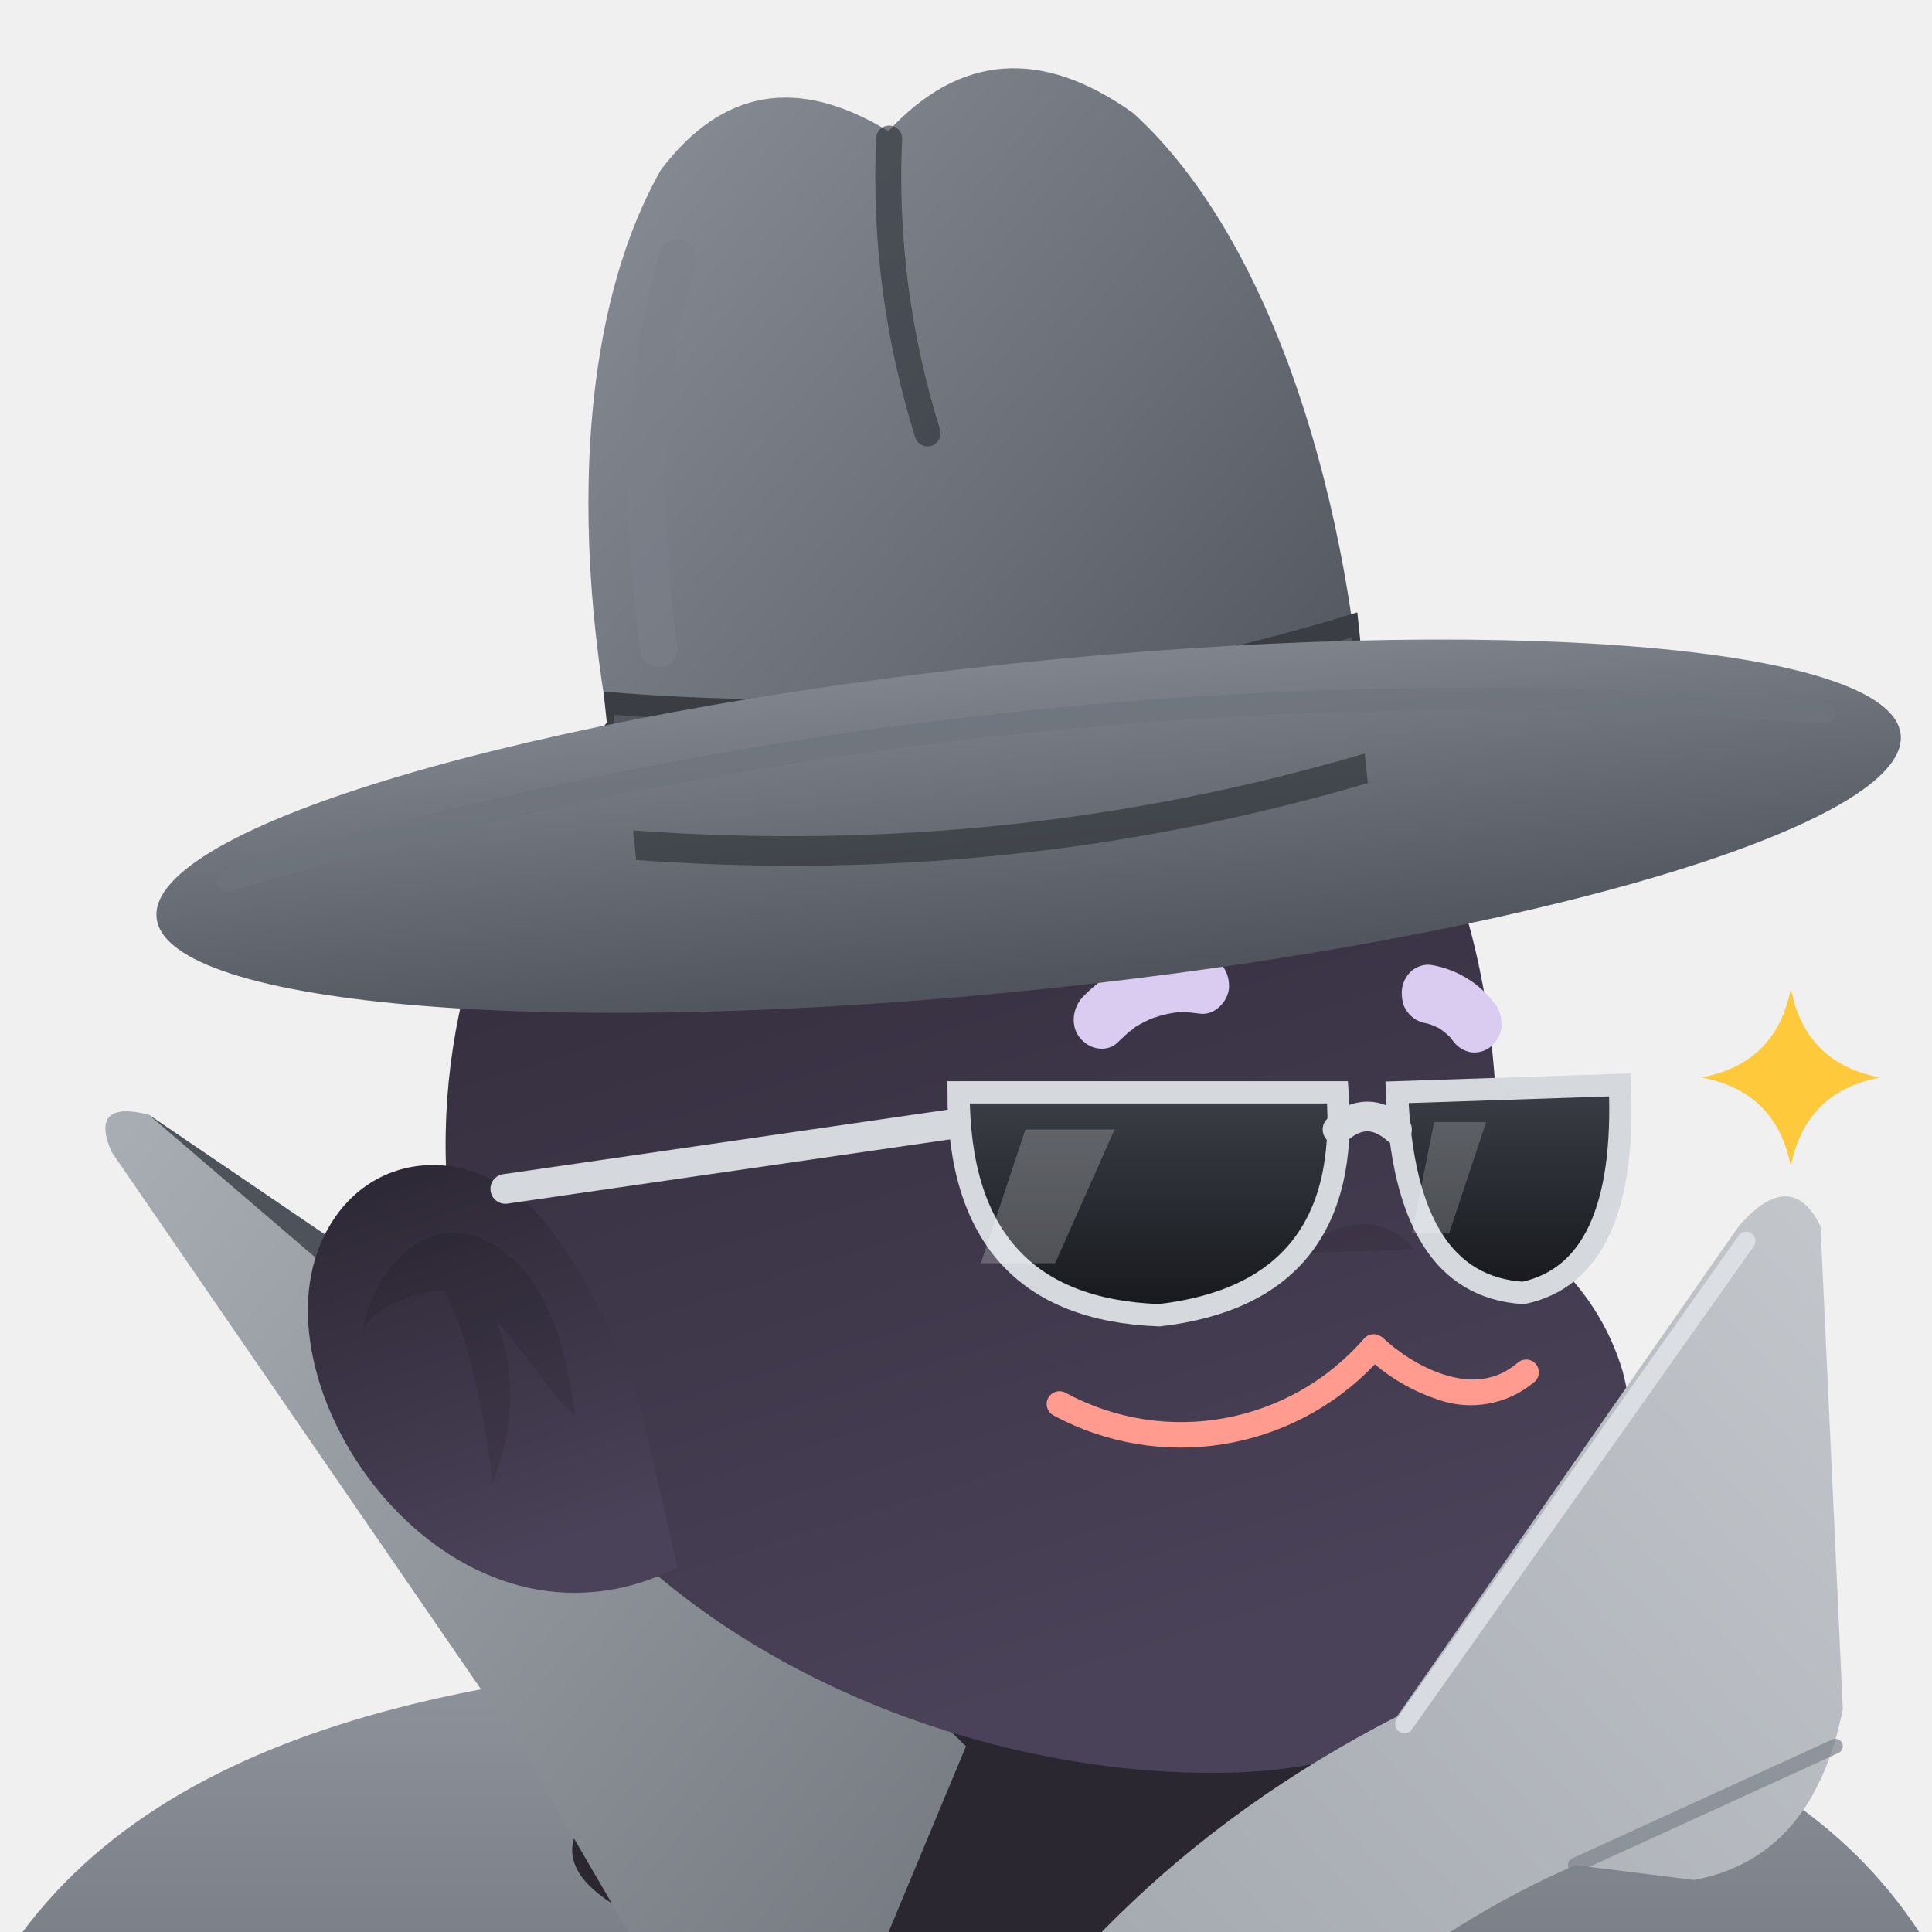
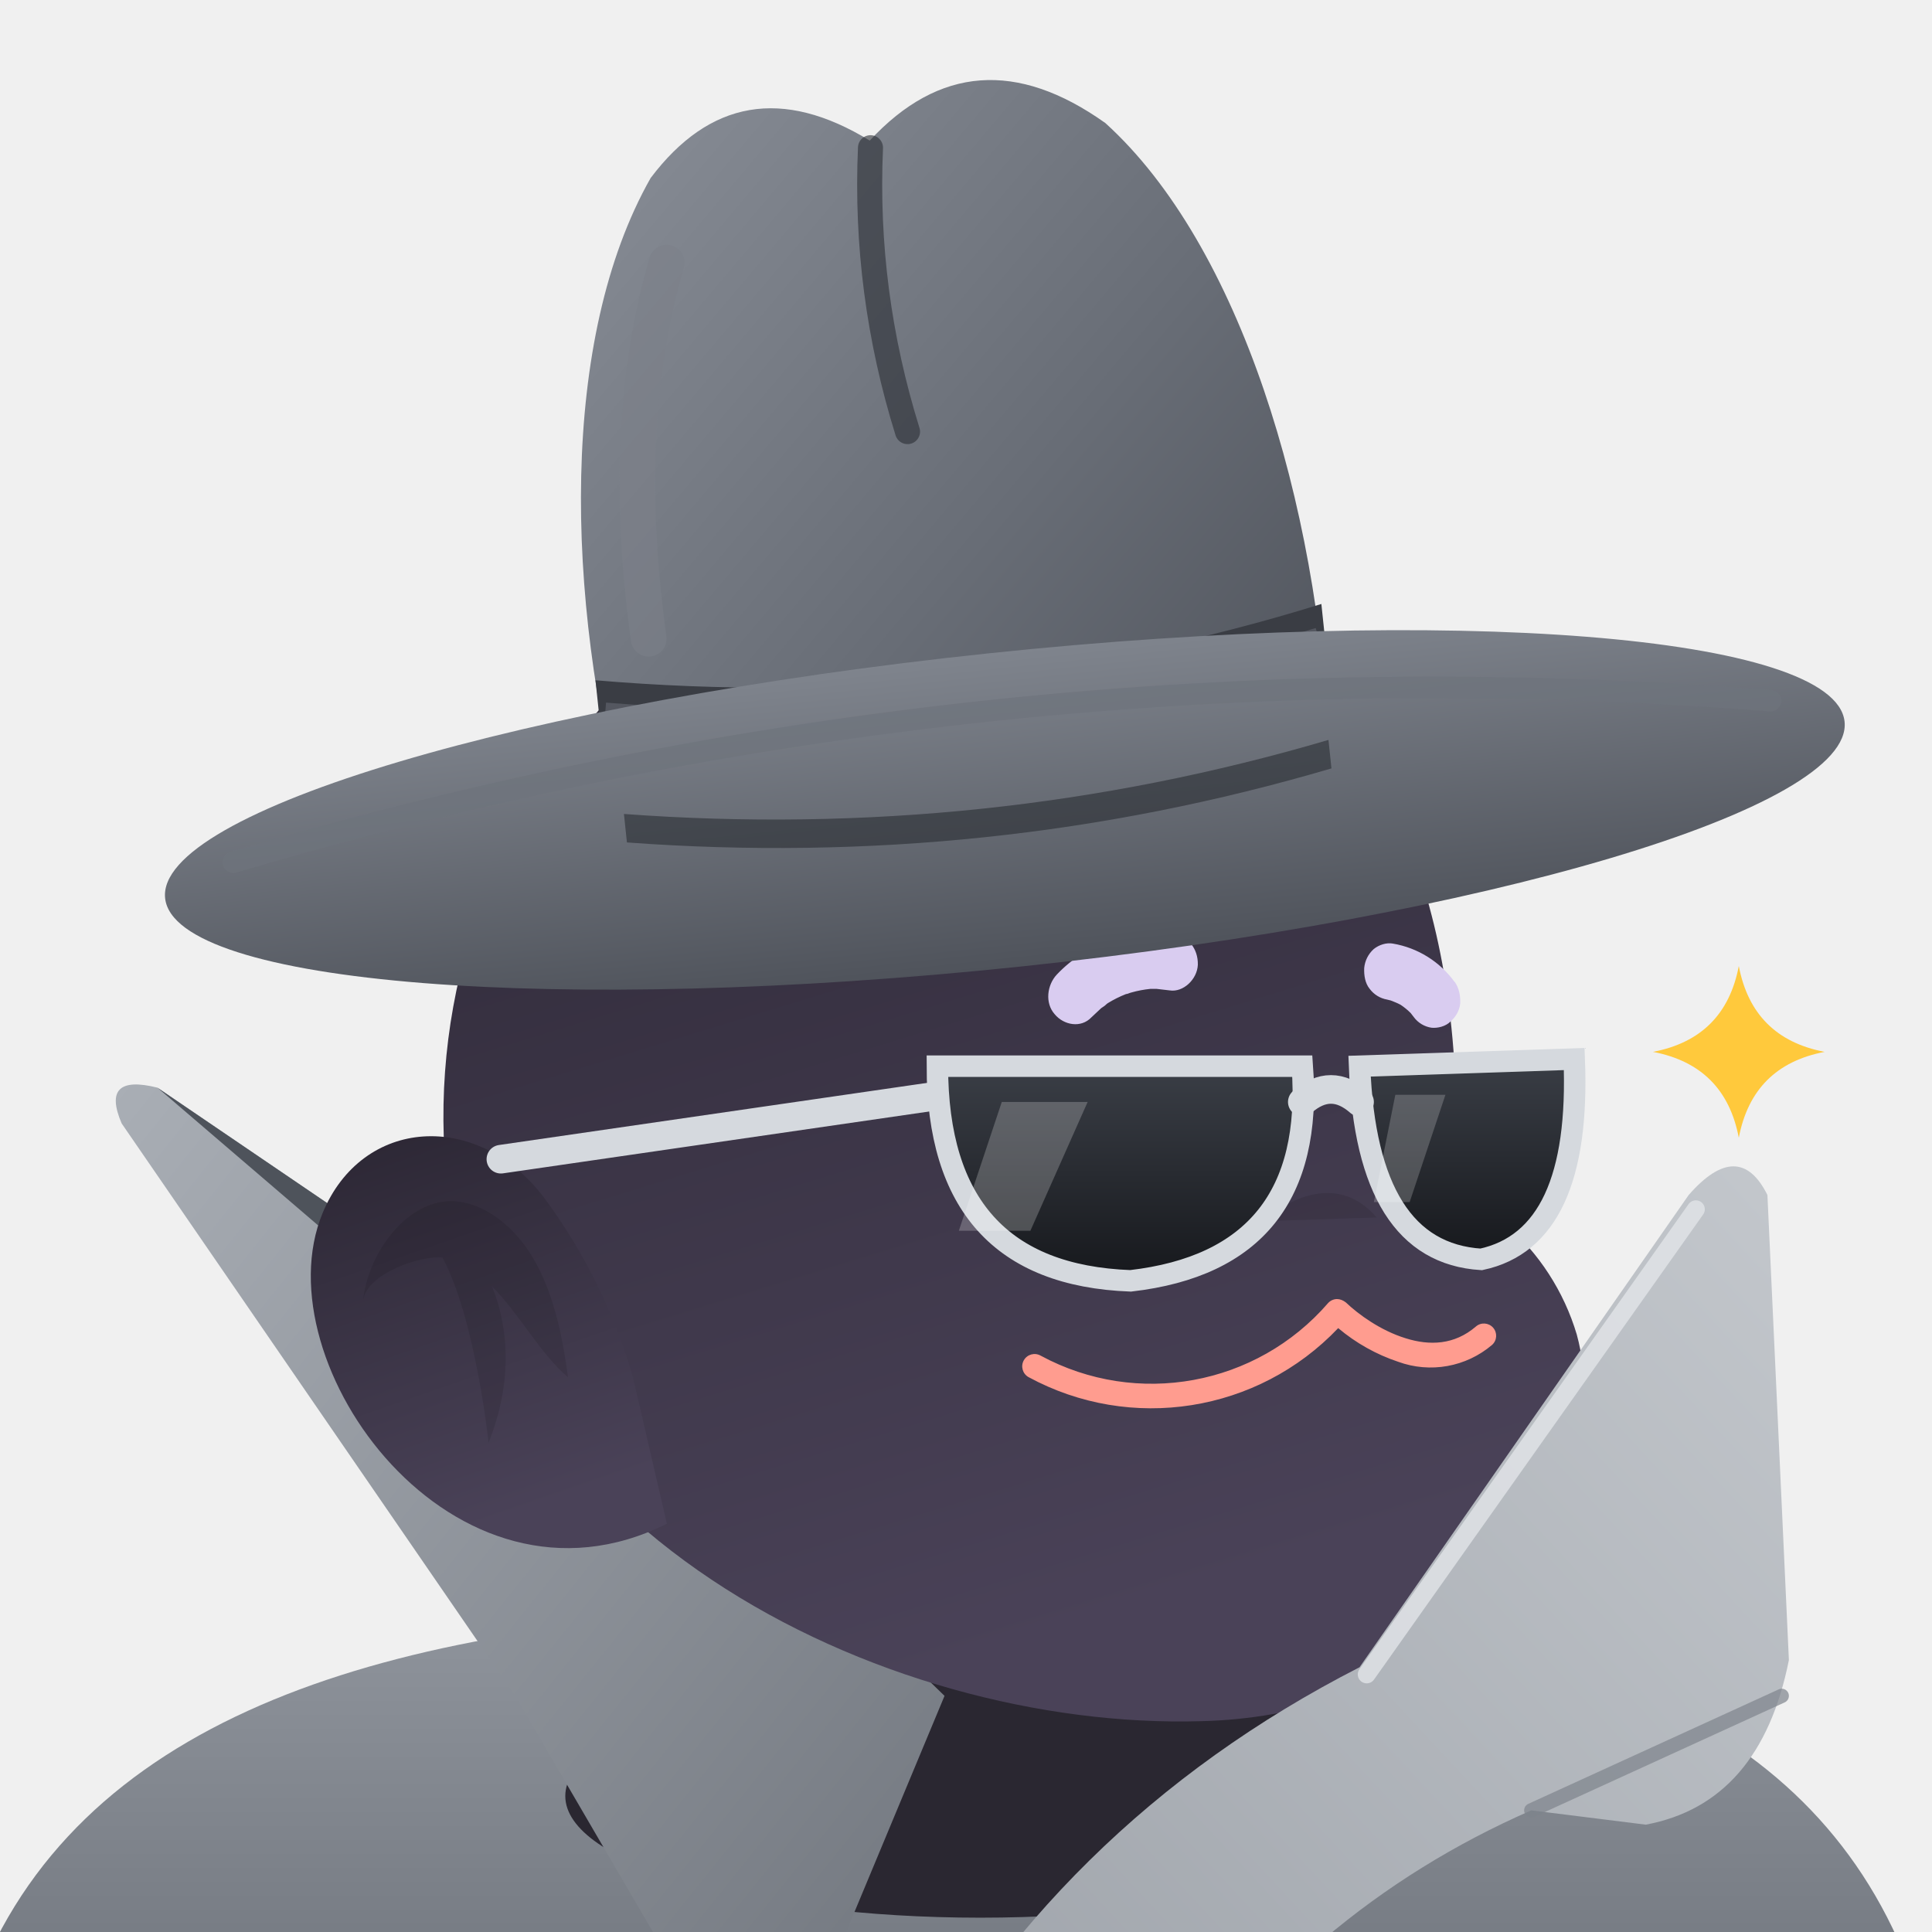
- <svg xmlns="http://www.w3.org/2000/svg" viewBox="-20 -30 520 520">
+ <svg xmlns="http://www.w3.org/2000/svg" viewBox="-24 -34 540 540">
  <defs>
    <linearGradient id="skin" x1="0" y1="0" x2=".3" y2="1">
      <stop offset="0" stop-color="#2B2633" />
      <stop offset="1" stop-color="#4A4258" />
    </linearGradient>
    <linearGradient id="felt" x1="0" y1="0" x2="1" y2="1">
      <stop offset="0" stop-color="#8A8F98" />
      <stop offset=".6" stop-color="#686D76" />
      <stop offset="1" stop-color="#50545C" />
    </linearGradient>
    <linearGradient id="brim" x1="0" y1="0" x2="0" y2="1">
      <stop offset="0" stop-color="#7F848D" />
      <stop offset="1" stop-color="#4F535B" />
    </linearGradient>
    <linearGradient id="coat" x1="0" y1="0" x2="0" y2="1">
      <stop offset="0" stop-color="#8E939B" />
      <stop offset="1" stop-color="#6A6F77" />
    </linearGradient>
    <linearGradient id="lapelL" x1="1" y1="1" x2="0" y2="0">
      <stop offset="0" stop-color="#6E737B" />
      <stop offset="1" stop-color="#A9AEB5" />
    </linearGradient>
    <linearGradient id="lapelR" x1="0" y1="1" x2="1" y2="0">
      <stop offset="0" stop-color="#9DA2A9" />
      <stop offset="1" stop-color="#C3C7CC" />
    </linearGradient>
    <linearGradient id="lens" x1="0" y1="0" x2="0" y2="1">
      <stop offset="0" stop-color="#3A3E46" />
      <stop offset="1" stop-color="#16181C" />
    </linearGradient>
  </defs>
  <g transform="translate(240 560)">
    <g>
      <g transform="translate(-240 -560)">
        <path d="M-40 560 C-30 470 40 432 140 420 L360 420 C450 432 510 470 520 560Z" fill="url(#coat)" />
        <ellipse cx="250" cy="468" rx="116" ry="34" fill="#2A2731" />
        <path d="M190 560 L120 440 L10 280 Q4 266 20 270 L170 372 L240 440Z" fill="url(#lapelL)" />
        <path d="M20 270 L170 372 L160 390Z" fill="#4E535B" />
        <g transform="translate(0 40)">
          <g>
            <animateTransform attributeName="transform" type="rotate" values="0 250 420;5 250 420;5 250 420;0 250 420" dur="2.4s" repeatCount="indefinite" additive="sum" keyTimes="0;.2;.75;1" />
            <svg x="0" y="0" width="480" height="480" viewBox="0 0 480 480" overflow="visible">
              <mask id="face-wink-viewboxMask">
                <rect width="480" height="480" rx="0" ry="0" x="0" y="0" fill="#fff" />
              </mask>
              <g mask="url(#face-wink-viewboxMask)">
                <g transform="matrix(.85775 0 0 .85427 52 47)">
                  <path d="M264 38.6s131.4 20.6 121.4 208.1c0 .7 15.2 10.9 16.4 12a77.1 77.1 0 0 1 23.4 36.3c13.9 51.3-35.7 104.2-75.8 118.2a155 155 0 0 1-46.7 8.3c-103.1 3-239.7-62.7-246.7-191a202.7 202.7 0 0 1 15.1-83.9c0 .1 57.4-142.5 192.9-108Z" fill="url(#skin)" />
                  <path opacity=".1" d="M323 257.9s20.9-19.9 37-1.2Z" fill="#000" />
                  <path d="M128.7 356.9C59.3 391.7-3.7 304.4 16.5 255.3c12.9-31.4 50.4-33.8 72.1-5.2a185 185 0 0 1 29.1 59.1" fill="url(#skin)" />
                  <path opacity=".1" d="M71.5 279c9 9 16.1 22.5 25 30-1.7-12.5-4.3-26-10.4-37.3-6.2-11.6-17.5-21-29-20.3-14.2 1-25.9 17.6-27.4 32.6 1-9 19-15 25.9-14.2 10.8 20.4 15 60.6 15 60.6 9-22.7 5.4-40.7 1-51.5Z" fill="#000" />
                </g>
                <g transform="matrix(.85472 0 0 .855 19 -17)">
                  <path fill-rule="evenodd" clip-rule="evenodd" d="M386.9 358c1 0 2 .4 2.9 1.1 4.2 4 11.4 9.2 19.5 11.7 7.9 2.5 16 2.2 23-3.8a4 4 0 1 1 5.3 6 31 31 0 0 1-30.7 5.5 59.7 59.7 0 0 1-19.6-11 84.3 84.3 0 0 1-101.3 16 4 4 0 0 1 4-7 76.3 76.3 0 0 0 94-17.2 4 4 0 0 1 2.9-1.3Z" fill="#FF9C8F" />
                </g>
                <g transform="matrix(.85472 0 0 .855 19 -17)">
                  <path d="M340.9 308.9a48 48 0 0 0-43.1-6.7c-.2 0-.4-.2-.2-.4 21.5-24.5 37.8-6.1 43.6 6.8 0 .2-.2.4-.3.3ZM419 300.3c0 8-3.6 16.5-12.8 15.5-7.8-.8-9.7-11-9.7-16 0-8.7 4.4-17 10.8-17 6.8 0 11.7 9.5 11.7 17.5Z" fill="#FFF1C9" />
                  <path d="M333.5 238.7a43.9 43.9 0 0 0-38.2 13.2c-3.2 3.4-4 9.3-.7 13 3 3.6 8.6 4.6 12 1l3.2-3c.4-.3 1.3-.8 1.6-1.2l.5-.4a37.7 37.7 0 0 1 6-3c.5 0 1.2-.4 1.7-.5a35.6 35.6 0 0 1 6.3-1.2h2l4.3.5c4.4.7 9-3.6 9.2-8.4.1-5.3-3.2-9.3-8-10ZM425.4 254.4a31.4 31.4 0 0 0-20.2-12.6c-2.1-.4-4.6.4-6.3 1.8a9.5 9.5 0 0 0-3.1 6.2c-.1 2.4.3 5 1.8 6.8a9 9 0 0 0 5.7 3.5l1.2.3c1 .4 2.1.8 3.2 1.4 1.2.8 2.3 1.7 3.3 2.7l1 1.3a8.8 8.8 0 0 0 5.8 3.5c2 .2 4.6-.4 6.2-2 1.7-1.5 3-3.6 3.2-6 .1-2.5-.4-5-1.8-7Z" fill="#D9CCF0" />
                </g>
                <g transform="matrix(.85472 0 0 .85667 14 -12)" />
              </g>
            </svg>
            <g>
              <g>
                <animateTransform attributeName="transform" type="translate" values="0 0;0 0;0 26;0 26;0 0" dur="2.4s" repeatCount="indefinite" additive="sum" keyTimes="0;.15;.3;.75;1" />
                <animateTransform attributeName="transform" type="rotate" values="0 330 240;0 330 240;-6 330 240;-6 330 240;0 330 240" dur="2.4s" repeatCount="indefinite" additive="sum" keyTimes="0;.15;.3;.75;1" />
                <path d="M240 232 L116 250" stroke="#D5D9DE" stroke-width="8" stroke-linecap="round" />
                <path d="M238 224 L340 224 Q344 278 292 284 Q238 282 238 224Z" fill="url(#lens)" stroke="#D5D9DE" stroke-width="6" />
                <path d="M356 224 L416 222 Q418 272 390 278 Q358 276 356 224Z" fill="url(#lens)" stroke="#D5D9DE" stroke-width="6" />
                <path d="M340 234 Q348 227 356 234" fill="none" stroke="#D5D9DE" stroke-width="8" stroke-linecap="round" />
                <path d="M256 234 L280 234 L264 270 L244 270Z" fill="#fff" opacity=".22" />
                <path d="M366 232 L380 232 L370 262 L360 262Z" fill="#fff" opacity=".2" />
              </g>
            </g>
            <g transform="translate(0 -16) rotate(-6 260 160)">
              <g>
                <path d="M150 160 C140 96 146 24 176 -18 Q204 -48 238 -22 Q270 -50 304 -20 C338 18 352 92 348 160Z" fill="url(#felt)" />
                <path d="M238 -20 Q232 20 240 60" fill="none" stroke="#2A2D33" stroke-width="7" stroke-linecap="round" opacity=".6" />
                <path d="M178 6 Q160 50 162 110" fill="none" stroke="#7B8089" stroke-width="10" stroke-linecap="round" opacity=".55" />
                <path d="M146 120 Q250 140 350 120 L350 156 Q250 176 146 156Z" fill="#3A3D44" />
                <path d="M148 128 Q250 147 348 128" fill="none" stroke="#5A5E66" stroke-width="3" opacity=".8" />
                <ellipse cx="256" cy="168" rx="236" ry="44" fill="url(#brim)" />
                <path d="M40 160 Q256 120 472 160" fill="none" stroke="#6E737C" stroke-width="6" stroke-linecap="round" opacity=".7" />
                <path d="M150 158 Q250 176 348 158 L348 166 Q250 184 150 166Z" fill="#23262B" opacity=".55" />
              </g>
            </g>
          </g>
        </g>
        <path d="M226 560 Q270 476 356 432 L448 300 Q462 284 470 300 L476 430 Q468 470 436 476 L404 472 Q340 500 300 560Z" fill="url(#lapelR)" />
        <path d="M358 434 L450 304" stroke="#E2E5E8" stroke-width="5" stroke-linecap="round" opacity=".8" />
        <path d="M404 472 L474 440" stroke="#7E838B" stroke-width="4" stroke-linecap="round" opacity=".7" />
        <circle cx="214" cy="528" r="9" fill="#44484E" />
      </g>
    </g>
  </g>
  <g transform="translate(0 40)">
    <g transform="translate(462 220)">
      <path d="M0 -24 Q3.84 -3.84 24 0 Q3.84 3.84 0 24 Q-3.84 3.84 -24 0 Q-3.84 -3.84 0 -24Z" fill="#FFC93C">
        <animateTransform attributeName="transform" type="scale" values="0;1;0;0" keyTimes="0;.3;.6;1" dur="1.6s" begin="0.6s" repeatCount="indefinite" />
      </path>
    </g>
  </g>
</svg>
